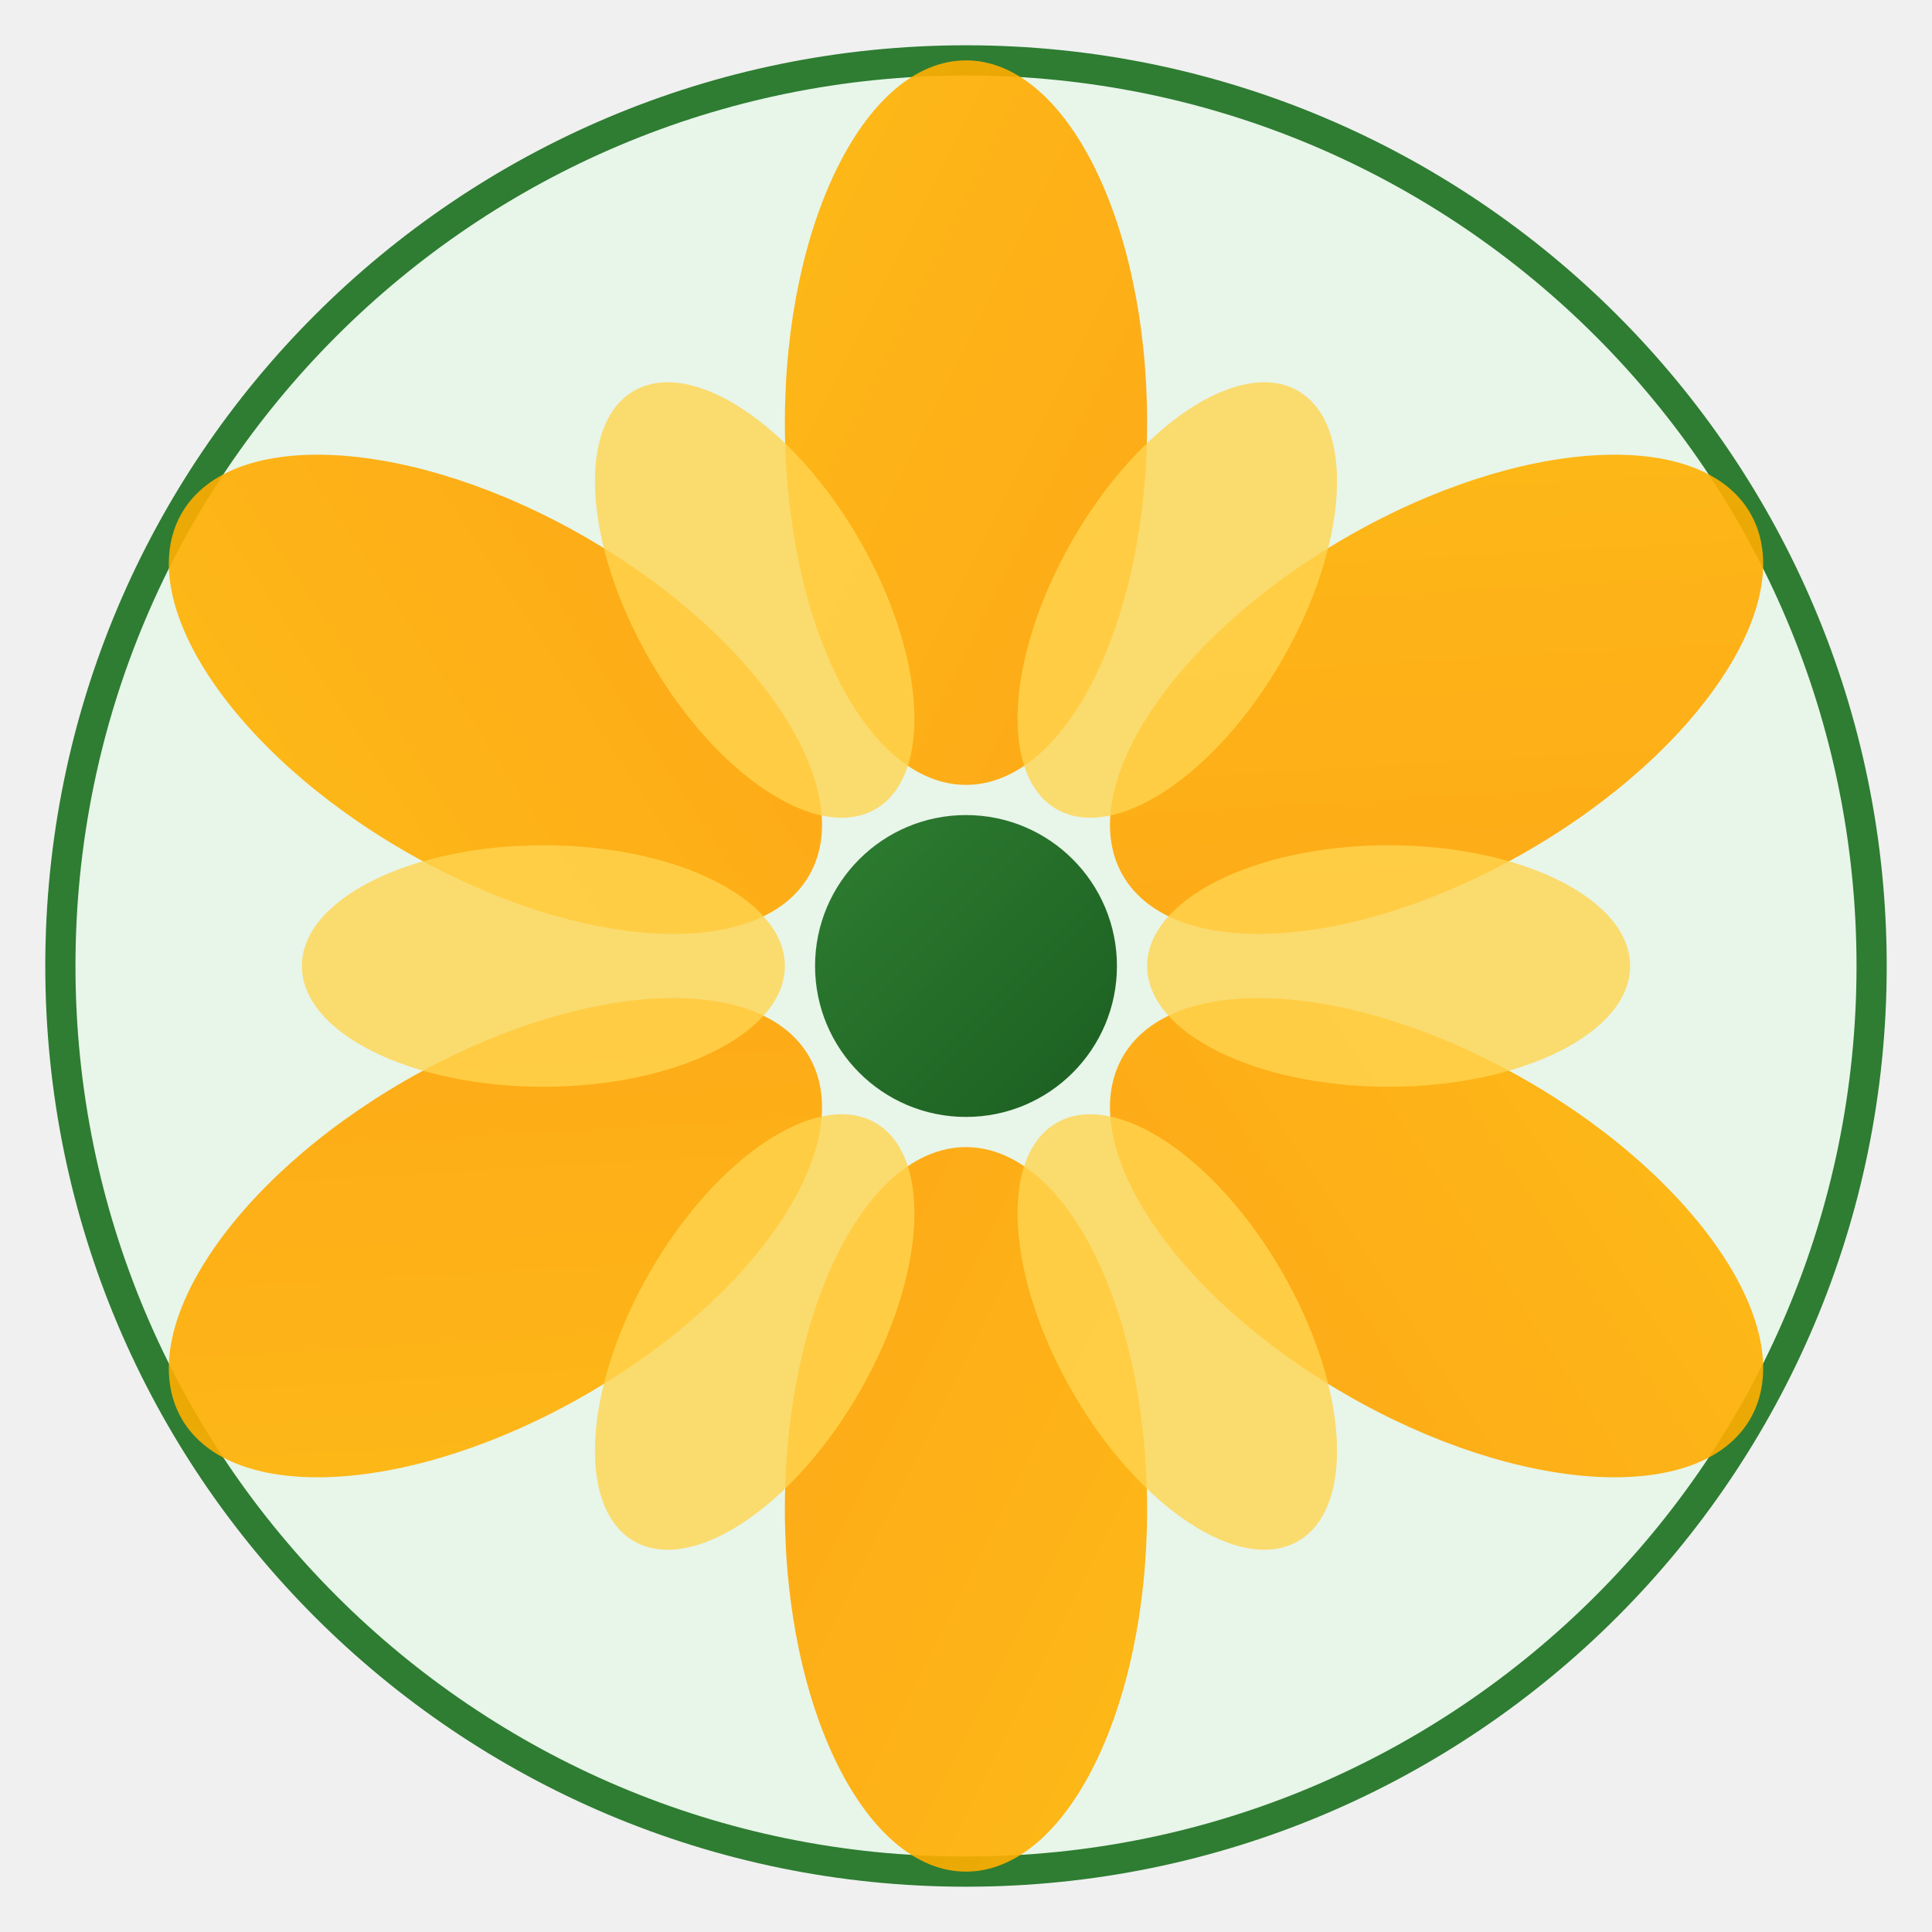
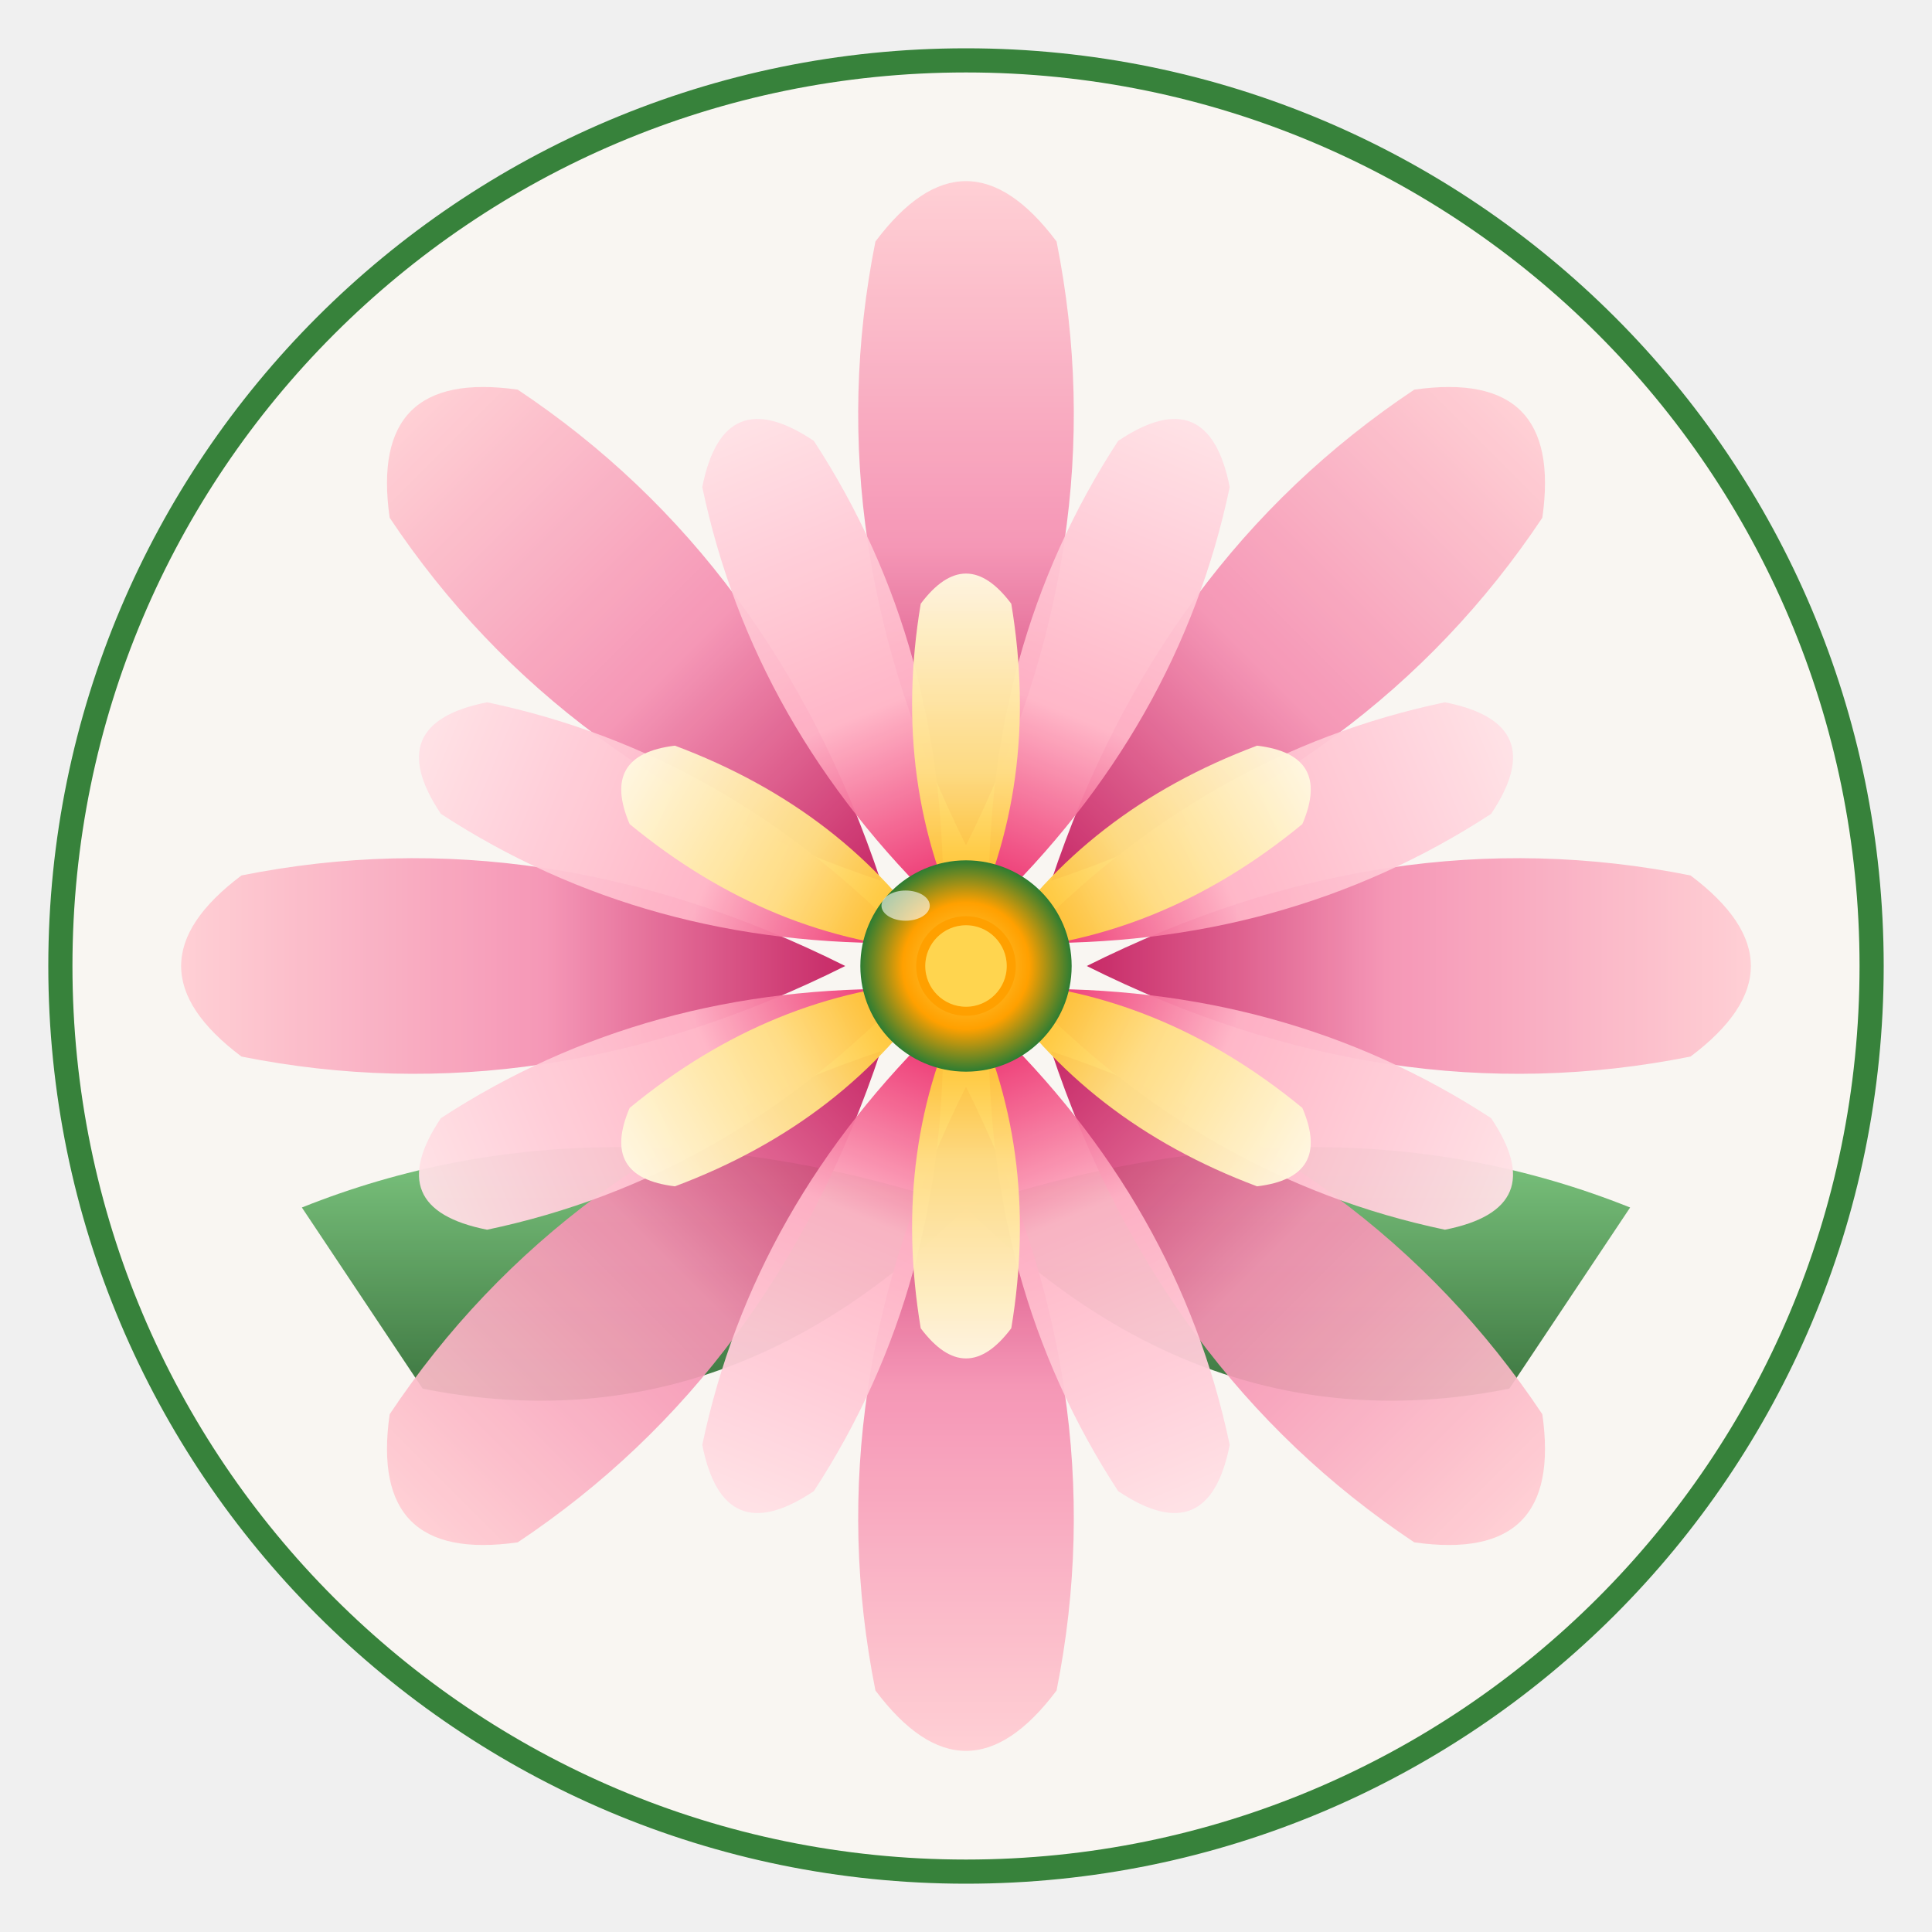
<svg xmlns="http://www.w3.org/2000/svg" viewBox="0 0 64 64" width="64" height="64">
  <defs>
-     <linearGradient id="petalGrad" x1="0%" y1="0%" x2="100%" y2="100%">
-       <stop offset="0%" style="stop-color:#FFB300;stop-opacity:1" />
-       <stop offset="100%" style="stop-color:#FFA000;stop-opacity:1" />
+     <linearGradient id="outerPetal" x1="50%" y1="0%" x2="50%" y2="100%">
+       <stop offset="0%" stop-color="#FFCDD2" />
+       <stop offset="55%" stop-color="#F48FB1" />
+       <stop offset="100%" stop-color="#C2185B" />
    </linearGradient>
-     <linearGradient id="centerGrad" x1="0%" y1="0%" x2="100%" y2="100%">
-       <stop offset="0%" style="stop-color:#2E7D32;stop-opacity:1" />
-       <stop offset="100%" style="stop-color:#1B5E20;stop-opacity:1" />
+     <linearGradient id="middlePetal" x1="50%" y1="0%" x2="50%" y2="100%">
+       <stop offset="0%" stop-color="#FFE0E6" />
+       <stop offset="60%" stop-color="#FFB3C6" />
+       <stop offset="100%" stop-color="#E91E63" />
+     </linearGradient>
+     <linearGradient id="innerPetal" x1="50%" y1="0%" x2="50%" y2="100%">
+       <stop offset="0%" stop-color="#FFF8E1" />
+       <stop offset="55%" stop-color="#FFE082" />
+       <stop offset="100%" stop-color="#FFB300" />
+     </linearGradient>
+     <radialGradient id="centerGrad" cx="50%" cy="50%" r="50%">
+       <stop offset="0%" stop-color="#FFD54F" />
+       <stop offset="60%" stop-color="#FFA000" />
+       <stop offset="100%" stop-color="#2E7D32" />
+     </radialGradient>
+     <linearGradient id="leafBase" x1="50%" y1="0%" x2="50%" y2="100%">
+       <stop offset="0%" stop-color="#66BB6A" />
+       <stop offset="100%" stop-color="#1B5E20" />
    </linearGradient>
  </defs>
-   <circle cx="32" cy="32" r="30" fill="#E8F5E9" stroke="#2E7D32" stroke-width="1" />
-   <ellipse cx="32" cy="14" rx="6" ry="12" fill="url(#petalGrad)" opacity="0.9" transform="rotate(0,32,32)" />
-   <ellipse cx="32" cy="14" rx="6" ry="12" fill="url(#petalGrad)" opacity="0.9" transform="rotate(60,32,32)" />
-   <ellipse cx="32" cy="14" rx="6" ry="12" fill="url(#petalGrad)" opacity="0.9" transform="rotate(120,32,32)" />
-   <ellipse cx="32" cy="14" rx="6" ry="12" fill="url(#petalGrad)" opacity="0.9" transform="rotate(180,32,32)" />
-   <ellipse cx="32" cy="14" rx="6" ry="12" fill="url(#petalGrad)" opacity="0.9" transform="rotate(240,32,32)" />
-   <ellipse cx="32" cy="14" rx="6" ry="12" fill="url(#petalGrad)" opacity="0.9" transform="rotate(300,32,32)" />
-   <ellipse cx="32" cy="18" rx="4" ry="8" fill="#FFD54F" opacity="0.8" transform="rotate(30,32,32)" />
-   <ellipse cx="32" cy="18" rx="4" ry="8" fill="#FFD54F" opacity="0.8" transform="rotate(90,32,32)" />
-   <ellipse cx="32" cy="18" rx="4" ry="8" fill="#FFD54F" opacity="0.8" transform="rotate(150,32,32)" />
-   <ellipse cx="32" cy="18" rx="4" ry="8" fill="#FFD54F" opacity="0.8" transform="rotate(210,32,32)" />
-   <ellipse cx="32" cy="18" rx="4" ry="8" fill="#FFD54F" opacity="0.8" transform="rotate(270,32,32)" />
-   <ellipse cx="32" cy="18" rx="4" ry="8" fill="#FFD54F" opacity="0.8" transform="rotate(330,32,32)" />
-   <circle cx="32" cy="32" r="5" fill="url(#centerGrad)" />
+   <circle cx="32" cy="32" r="30" fill="#FAF7F2" stroke="#2E7D32" stroke-width="0.8" opacity="0.95" />
+   <path d="M 10 40 Q 20 36 32 40 Q 24 48 14 46 Z" fill="url(#leafBase)" opacity="0.85" />
+   <path d="M 54 40 Q 44 36 32 40 Q 40 48 50 46 Z" fill="url(#leafBase)" opacity="0.85" />
+   <g transform="translate(32 32)">
+     <g>
+       <path d="M 0 -4 Q -5 -14 -3 -24 Q 0 -28 3 -24 Q 5 -14 0 -4 Z" fill="url(#outerPetal)" opacity="0.92" />
+     </g>
+     <g transform="rotate(45)">
+       <path d="M 0 -4 Q -5 -14 -3 -24 Q 0 -28 3 -24 Q 5 -14 0 -4 Z" fill="url(#outerPetal)" opacity="0.92" />
+     </g>
+     <g transform="rotate(90)">
+       <path d="M 0 -4 Q -5 -14 -3 -24 Q 0 -28 3 -24 Q 5 -14 0 -4 Z" fill="url(#outerPetal)" opacity="0.92" />
+     </g>
+     <g transform="rotate(135)">
+       <path d="M 0 -4 Q -5 -14 -3 -24 Q 0 -28 3 -24 Q 5 -14 0 -4 Z" fill="url(#outerPetal)" opacity="0.92" />
+     </g>
+     <g transform="rotate(180)">
+       <path d="M 0 -4 Q -5 -14 -3 -24 Q 0 -28 3 -24 Q 5 -14 0 -4 Z" fill="url(#outerPetal)" opacity="0.92" />
+     </g>
+     <g transform="rotate(225)">
+       <path d="M 0 -4 Q -5 -14 -3 -24 Q 0 -28 3 -24 Q 5 -14 0 -4 Z" fill="url(#outerPetal)" opacity="0.92" />
+     </g>
+     <g transform="rotate(270)">
+       <path d="M 0 -4 Q -5 -14 -3 -24 Q 0 -28 3 -24 Q 5 -14 0 -4 Z" fill="url(#outerPetal)" opacity="0.92" />
+     </g>
+     <g transform="rotate(315)">
+       <path d="M 0 -4 Q -5 -14 -3 -24 Q 0 -28 3 -24 Q 5 -14 0 -4 Z" fill="url(#outerPetal)" opacity="0.92" />
+     </g>
+   </g>
+   <g transform="translate(32 32)">
+     <g transform="rotate(22.5)">
+       <path d="M 0 -2 Q -3.5 -10 -2 -18 Q 0 -21 2 -18 Q 3.5 -10 0 -2 Z" fill="url(#middlePetal)" opacity="0.95" />
+     </g>
+     <g transform="rotate(67.5)">
+       <path d="M 0 -2 Q -3.5 -10 -2 -18 Q 0 -21 2 -18 Q 3.5 -10 0 -2 Z" fill="url(#middlePetal)" opacity="0.95" />
+     </g>
+     <g transform="rotate(112.5)">
+       <path d="M 0 -2 Q -3.5 -10 -2 -18 Q 0 -21 2 -18 Q 3.5 -10 0 -2 Z" fill="url(#middlePetal)" opacity="0.95" />
+     </g>
+     <g transform="rotate(157.5)">
+       <path d="M 0 -2 Q -3.5 -10 -2 -18 Q 0 -21 2 -18 Q 3.5 -10 0 -2 Z" fill="url(#middlePetal)" opacity="0.95" />
+     </g>
+     <g transform="rotate(202.5)">
+       <path d="M 0 -2 Q -3.5 -10 -2 -18 Q 0 -21 2 -18 Q 3.5 -10 0 -2 Z" fill="url(#middlePetal)" opacity="0.95" />
+     </g>
+     <g transform="rotate(247.5)">
+       <path d="M 0 -2 Q -3.5 -10 -2 -18 Q 0 -21 2 -18 Q 3.5 -10 0 -2 Z" fill="url(#middlePetal)" opacity="0.95" />
+     </g>
+     <g transform="rotate(292.5)">
+       <path d="M 0 -2 Q -3.5 -10 -2 -18 Q 0 -21 2 -18 Q 3.5 -10 0 -2 Z" fill="url(#middlePetal)" opacity="0.95" />
+     </g>
+     <g transform="rotate(337.5)">
+       <path d="M 0 -2 Q -3.5 -10 -2 -18 Q 0 -21 2 -18 Q 3.5 -10 0 -2 Z" fill="url(#middlePetal)" opacity="0.95" />
+     </g>
+   </g>
+   <g transform="translate(32 32)">
+     <g>
+       <path d="M 0 -1 Q -2.5 -6 -1.5 -12 Q 0 -14 1.5 -12 Q 2.5 -6 0 -1 Z" fill="url(#innerPetal)" opacity="0.96" />
+     </g>
+     <g transform="rotate(60)">
+       <path d="M 0 -1 Q -2.5 -6 -1.5 -12 Q 0 -14 1.5 -12 Q 2.5 -6 0 -1 Z" fill="url(#innerPetal)" opacity="0.96" />
+     </g>
+     <g transform="rotate(120)">
+       <path d="M 0 -1 Q -2.5 -6 -1.5 -12 Q 0 -14 1.5 -12 Q 2.5 -6 0 -1 Z" fill="url(#innerPetal)" opacity="0.96" />
+     </g>
+     <g transform="rotate(180)">
+       <path d="M 0 -1 Q -2.5 -6 -1.5 -12 Q 0 -14 1.5 -12 Q 2.5 -6 0 -1 Z" fill="url(#innerPetal)" opacity="0.96" />
+     </g>
+     <g transform="rotate(240)">
+       <path d="M 0 -1 Q -2.5 -6 -1.5 -12 Q 0 -14 1.5 -12 Q 2.5 -6 0 -1 Z" fill="url(#innerPetal)" opacity="0.96" />
+     </g>
+     <g transform="rotate(300)">
+       <path d="M 0 -1 Q -2.5 -6 -1.5 -12 Q 0 -14 1.5 -12 Q 2.5 -6 0 -1 Z" fill="url(#innerPetal)" opacity="0.96" />
+     </g>
+   </g>
+   <circle cx="32" cy="32" r="3.5" fill="url(#centerGrad)" />
+   <circle cx="32" cy="32" r="1.5" fill="#FFD54F" stroke="#FFA000" stroke-width="0.3" />
+   <ellipse cx="30" cy="30" rx="0.8" ry="0.5" fill="#FFFFFF" opacity="0.6" />
</svg>
